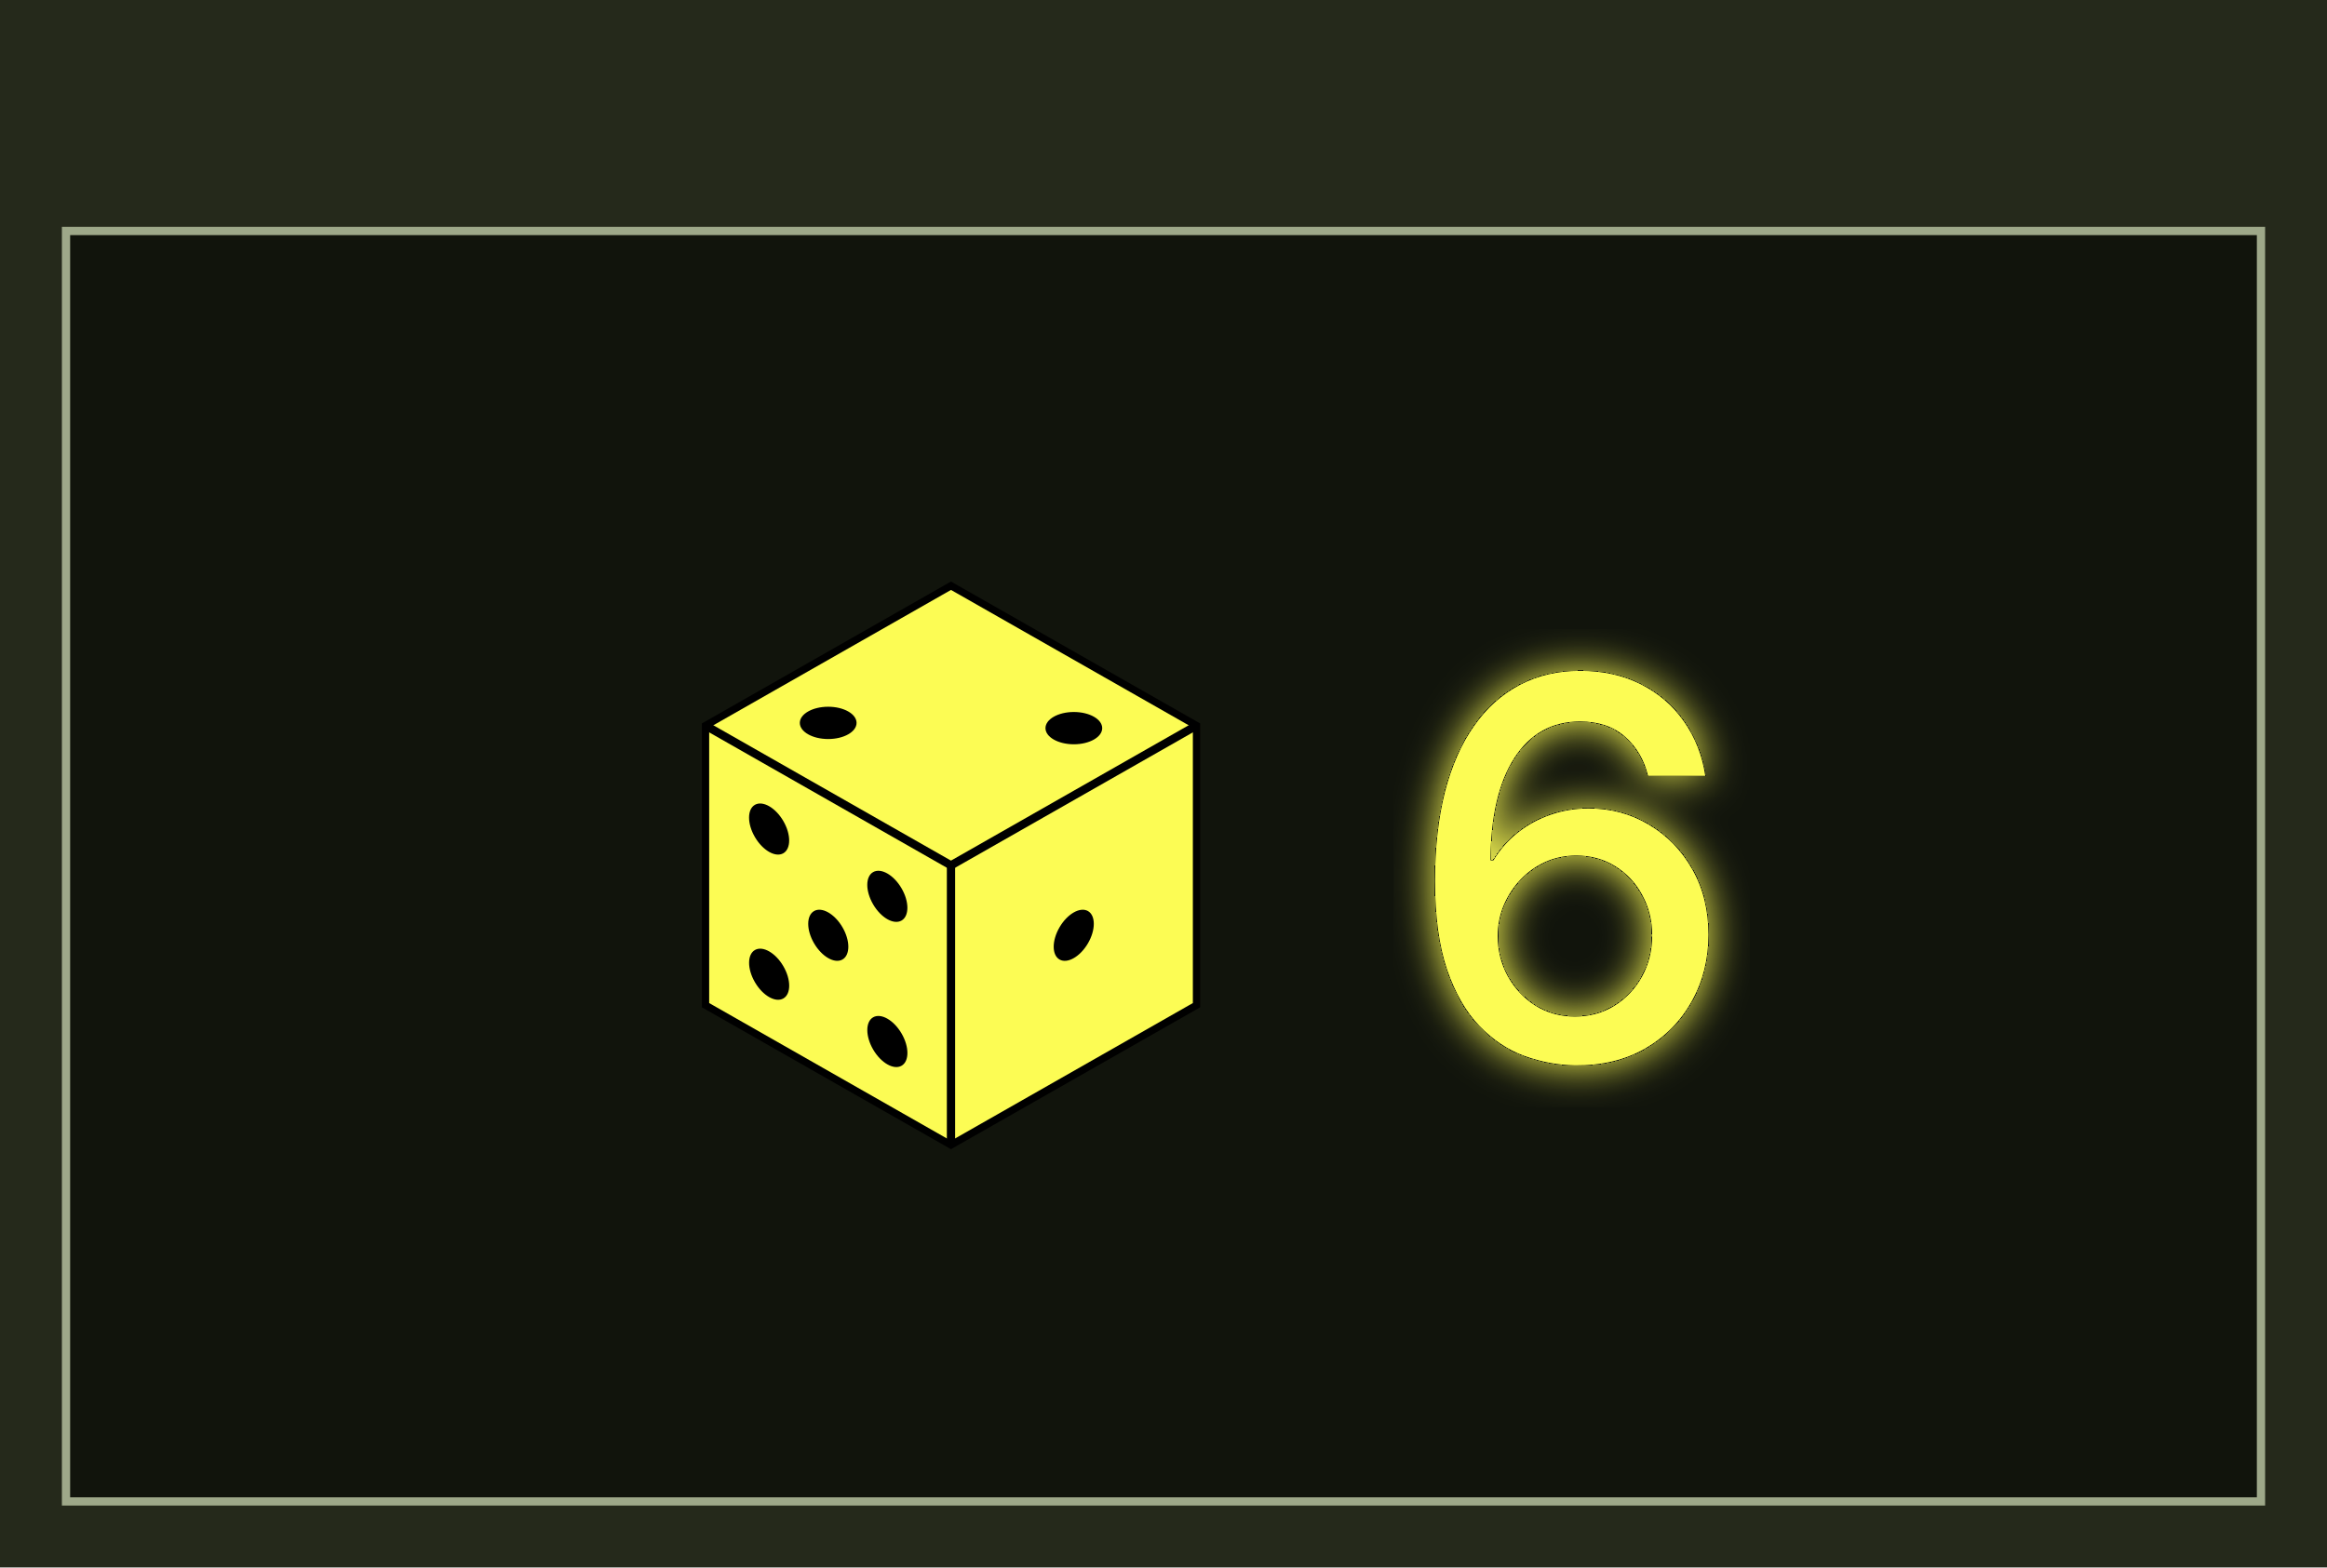
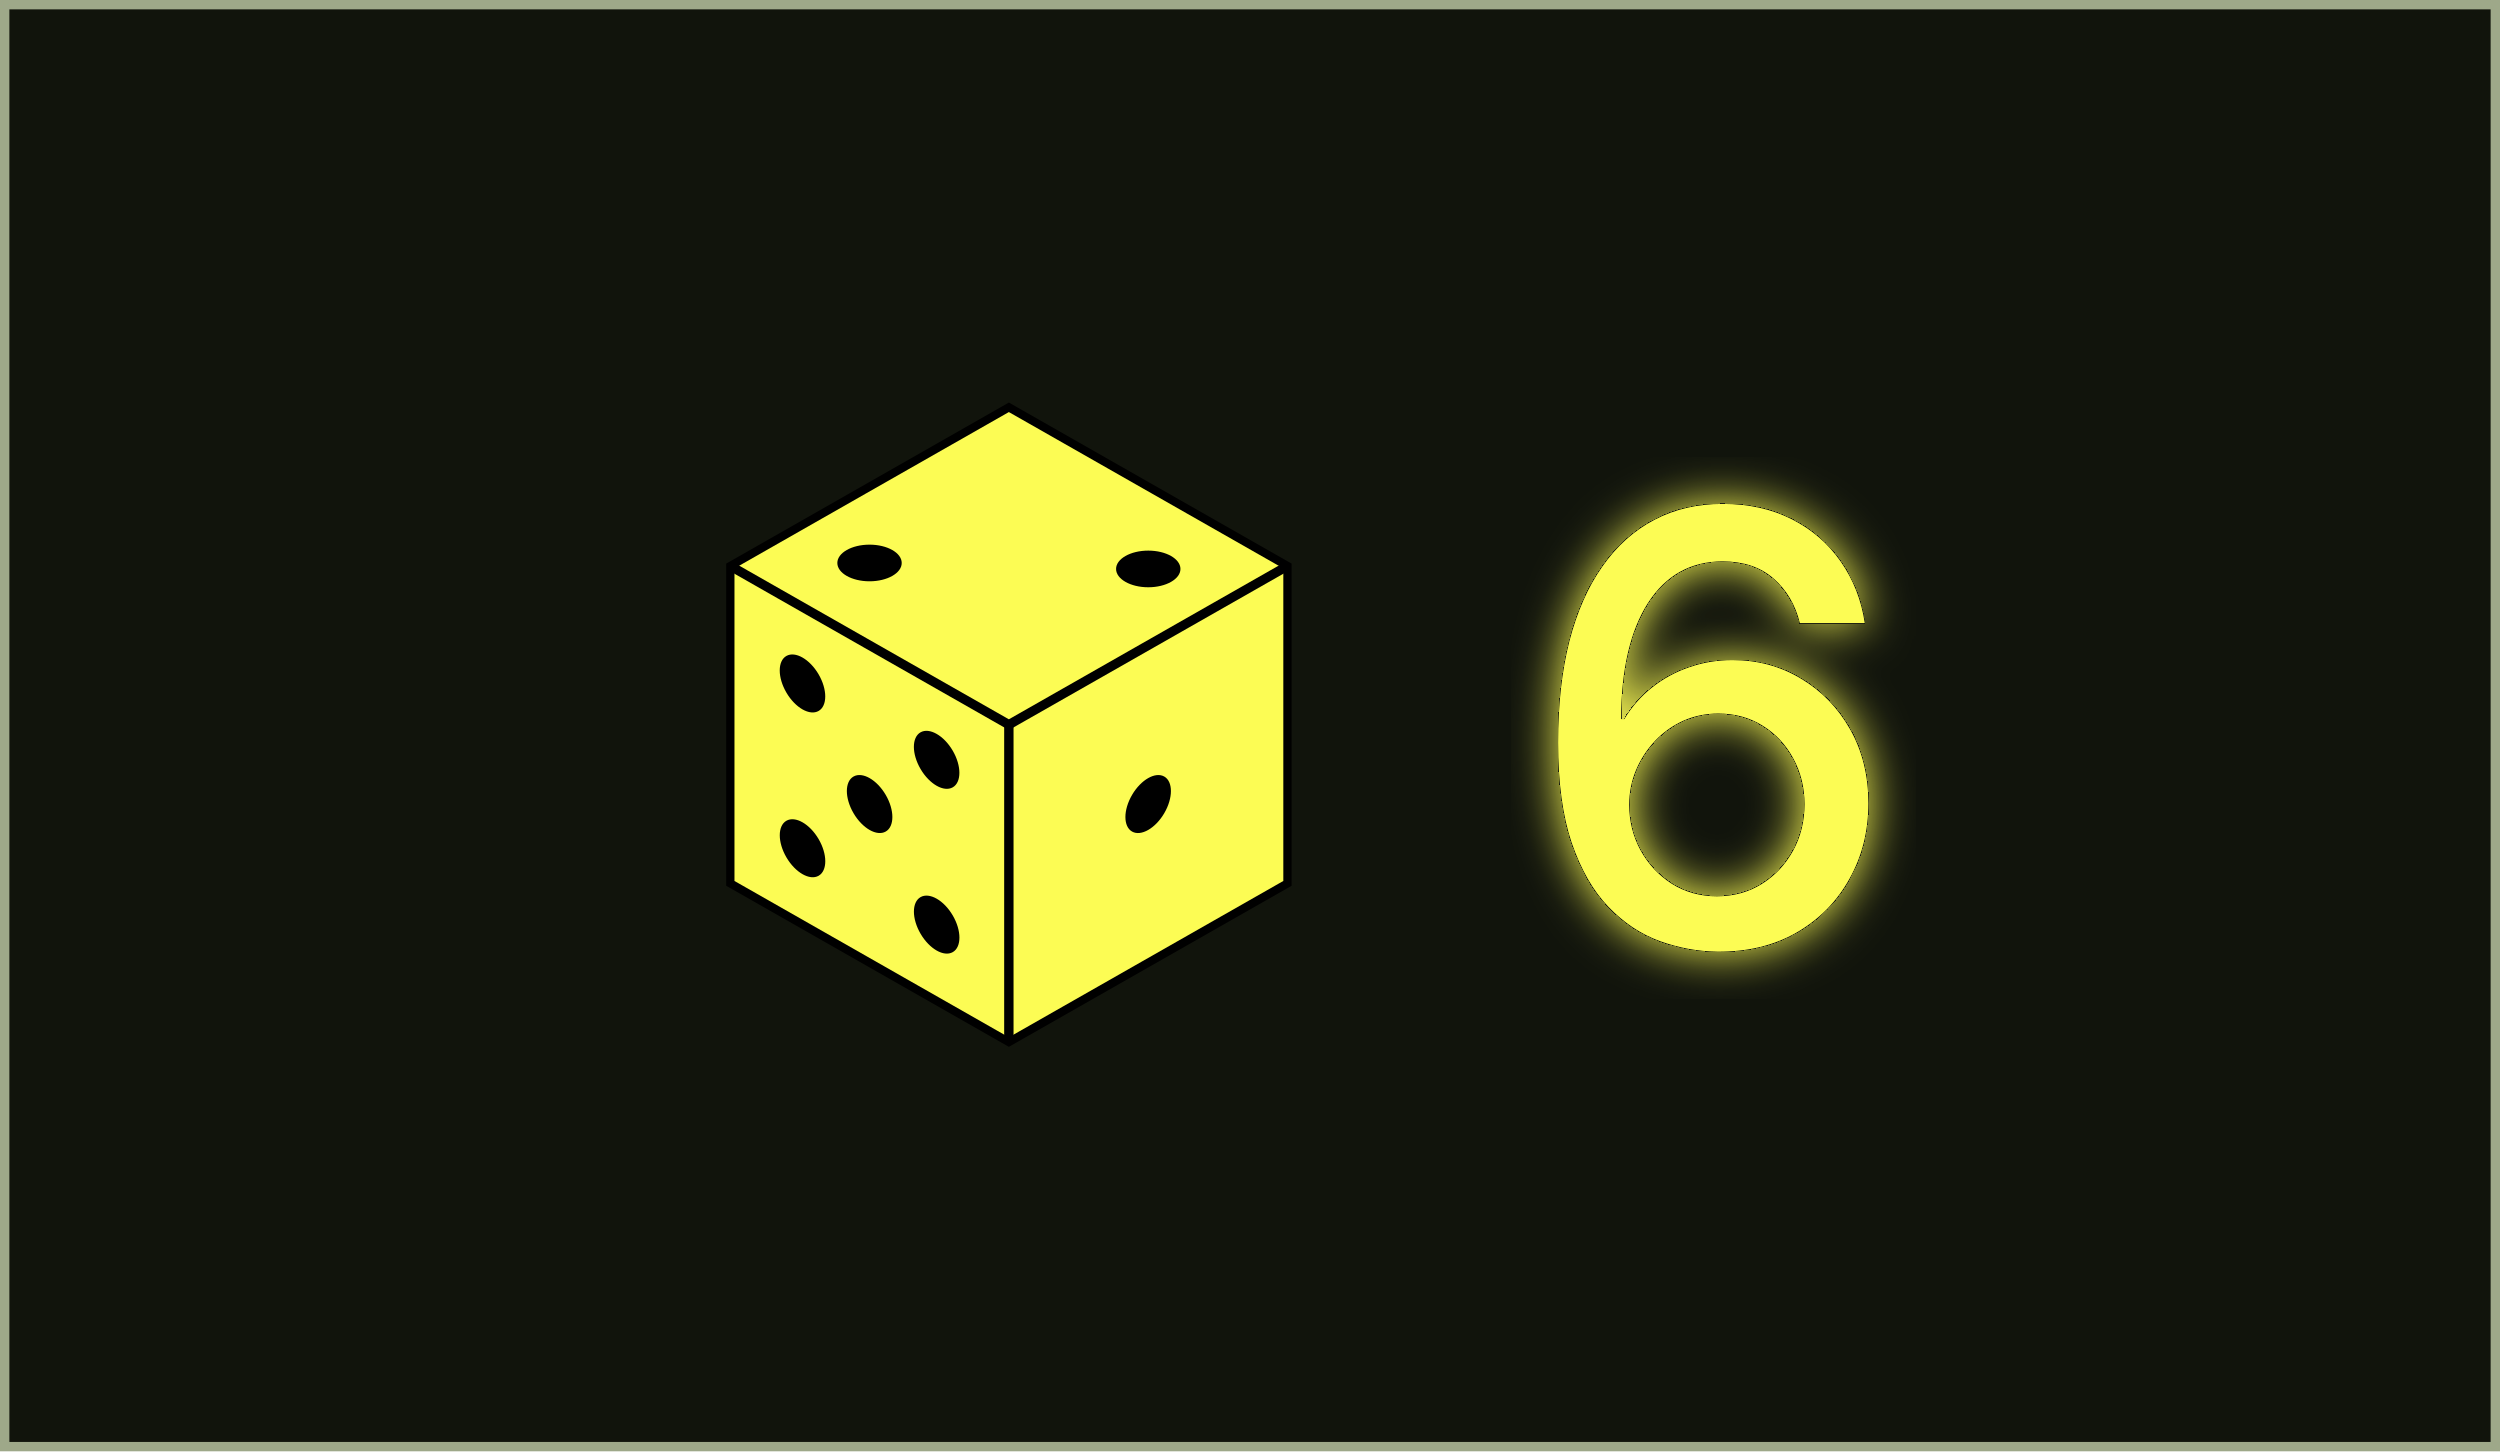
- <svg xmlns="http://www.w3.org/2000/svg" width="564" height="380" viewBox="0 0 564 380" fill="none">
-   <rect width="564" height="380" fill="#25291B" />
-   <path d="M16 56H548V364H16V56Z" fill="#11140C" />
-   <path d="M16 56V55H15V56H16ZM548 56H549V55H548V56ZM548 364V365H549V364H548ZM16 364H15V365H16V364ZM16 57H548V55H16V57ZM547 56V364H549V56H547ZM548 363H16V365H548V363ZM17 364V56H15V364H17Z" fill="#9EA889" />
-   <path d="M230.492 142L171 175.896V243.689L230.492 277.586L290 243.689V175.896L230.492 142Z" fill="#FCFC54" stroke="black" stroke-width="1.768" stroke-miterlimit="10" />
-   <path d="M171 175.896L230.492 209.793L290 175.896" stroke="black" stroke-width="2" stroke-miterlimit="10" />
-   <path d="M230.492 209.793V277.586" stroke="black" stroke-width="2" stroke-miterlimit="10" />
-   <path d="M189.85 206.863C191.748 205.782 191.746 202.275 189.848 199.03C187.949 195.784 184.871 194.03 182.974 195.111C181.076 196.192 181.077 199.699 182.976 202.944C184.875 206.19 187.953 207.944 189.85 206.863Z" fill="black" />
-   <path d="M218.503 223.176C220.401 222.095 220.4 218.588 218.501 215.342C216.602 212.097 213.524 210.342 211.627 211.423C209.729 212.504 209.731 216.011 211.63 219.257C213.528 222.502 216.606 224.257 218.503 223.176Z" fill="black" />
-   <path d="M204.188 232.619C206.086 231.538 206.084 228.03 204.186 224.785C202.287 221.54 199.209 219.785 197.312 220.866C195.414 221.947 195.415 225.454 197.314 228.7C199.213 231.945 202.291 233.7 204.188 232.619Z" fill="black" />
-   <path d="M189.858 242.062C191.756 240.981 191.754 237.474 189.855 234.228C187.957 230.983 184.879 229.228 182.982 230.309C181.084 231.39 181.085 234.897 182.984 238.143C184.883 241.388 187.961 243.143 189.858 242.062Z" fill="black" />
-   <path d="M218.511 258.374C220.408 257.293 220.407 253.786 218.508 250.54C216.609 247.295 213.532 245.54 211.634 246.621C209.737 247.702 209.738 251.21 211.637 254.455C213.536 257.7 216.613 259.455 218.511 258.374Z" fill="black" />
-   <path d="M263.683 228.702C265.582 225.456 265.583 221.949 263.686 220.868C261.788 219.787 258.711 221.542 256.812 224.787C254.913 228.033 254.912 231.54 256.809 232.621C258.707 233.702 261.784 231.947 263.683 228.702Z" fill="black" />
-   <path d="M200.73 179.166C204.528 179.166 207.607 177.414 207.607 175.252C207.607 173.09 204.528 171.337 200.73 171.337C196.932 171.337 193.854 173.09 193.854 175.252C193.854 177.414 196.932 179.166 200.73 179.166Z" fill="black" />
-   <path d="M260.269 180.441C264.067 180.441 267.145 178.688 267.145 176.526C267.145 174.364 264.067 172.611 260.269 172.611C256.471 172.611 253.393 174.364 253.393 176.526C253.393 178.688 256.471 180.441 260.269 180.441Z" fill="black" />
-   <g filter="url(#filter0_d_1451_6584)">
-     <path d="M381.767 258.273C377.616 258.212 373.525 257.455 369.494 256C365.494 254.545 361.858 252.121 358.585 248.727C355.313 245.333 352.691 240.773 350.722 235.045C348.782 229.318 347.812 222.167 347.812 213.591C347.812 205.47 348.616 198.258 350.222 191.955C351.858 185.652 354.206 180.333 357.267 176C360.328 171.636 364.025 168.318 368.358 166.045C372.691 163.773 377.555 162.636 382.949 162.636C388.494 162.636 393.419 163.727 397.722 165.909C402.025 168.091 405.509 171.106 408.176 174.955C410.873 178.803 412.585 183.182 413.312 188.091H399.449C398.509 184.212 396.646 181.045 393.858 178.591C391.07 176.136 387.434 174.909 382.949 174.909C376.131 174.909 370.813 177.879 366.994 183.818C363.206 189.758 361.297 198.015 361.267 208.591H361.949C363.555 205.955 365.525 203.712 367.858 201.864C370.222 199.985 372.858 198.545 375.767 197.545C378.706 196.515 381.797 196 385.04 196C390.434 196 395.313 197.318 399.676 199.955C404.07 202.561 407.57 206.167 410.176 210.773C412.782 215.379 414.085 220.652 414.085 226.591C414.085 232.53 412.737 237.909 410.04 242.727C407.373 247.545 403.616 251.364 398.767 254.182C393.919 256.97 388.252 258.333 381.767 258.273ZM381.722 246.455C385.297 246.455 388.494 245.576 391.312 243.818C394.131 242.061 396.358 239.697 397.994 236.727C399.631 233.758 400.449 230.439 400.449 226.773C400.449 223.197 399.646 219.939 398.04 217C396.464 214.061 394.282 211.727 391.494 210C388.737 208.273 385.585 207.409 382.04 207.409C379.343 207.409 376.843 207.924 374.54 208.955C372.267 209.985 370.267 211.409 368.54 213.227C366.813 215.045 365.449 217.136 364.449 219.5C363.479 221.833 362.994 224.303 362.994 226.909C362.994 230.394 363.797 233.621 365.403 236.591C367.04 239.561 369.267 241.955 372.085 243.773C374.934 245.561 378.146 246.455 381.722 246.455Z" fill="#FCFC54" />
+ <svg xmlns="http://www.w3.org/2000/svg" width="534" height="310" viewBox="0 0 534 310" fill="none">
+   <path d="M1 1H533V309H1V1Z" fill="#11140C" />
+   <path d="M1 1V0H0V1H1ZM533 1H534V0H533V1ZM533 309V310H534V309H533ZM1 309H0V310H1V309ZM1 2H533V0H1V2ZM532 1V309H534V1H532ZM533 308H1V310H533V308ZM2 309V1H0V309H2Z" fill="#9EA889" />
+   <path d="M215.492 87L156 120.896V188.689L215.492 222.586L275 188.689V120.896L215.492 87Z" fill="#FCFC54" stroke="black" stroke-width="1.768" stroke-miterlimit="10" />
+   <path d="M156 120.896L215.492 154.793L275 120.896" stroke="black" stroke-width="2" stroke-miterlimit="10" />
+   <path d="M215.492 154.793V222.586" stroke="black" stroke-width="2" stroke-miterlimit="10" />
+   <path d="M174.85 151.863C176.748 150.782 176.746 147.275 174.848 144.03C172.949 140.784 169.871 139.03 167.974 140.111C166.076 141.192 166.077 144.699 167.976 147.944C169.875 151.19 172.953 152.944 174.85 151.863Z" fill="black" />
+   <path d="M203.503 168.176C205.401 167.095 205.4 163.588 203.501 160.342C201.602 157.097 198.524 155.342 196.627 156.423C194.729 157.504 194.731 161.011 196.63 164.257C198.528 167.502 201.606 169.257 203.503 168.176Z" fill="black" />
+   <path d="M189.188 177.619C191.086 176.538 191.084 173.03 189.186 169.785C187.287 166.54 184.209 164.785 182.312 165.866C180.414 166.947 180.415 170.454 182.314 173.7C184.213 176.945 187.291 178.7 189.188 177.619Z" fill="black" />
+   <path d="M174.858 187.062C176.756 185.981 176.754 182.474 174.855 179.228C172.957 175.983 169.879 174.228 167.982 175.309C166.084 176.39 166.085 179.897 167.984 183.143C169.883 186.388 172.961 188.143 174.858 187.062Z" fill="black" />
+   <path d="M203.511 203.374C205.408 202.293 205.407 198.786 203.508 195.54C201.609 192.295 198.532 190.54 196.634 191.621C194.737 192.702 194.738 196.21 196.637 199.455C198.536 202.7 201.613 204.455 203.511 203.374Z" fill="black" />
+   <path d="M248.683 173.702C250.582 170.456 250.583 166.949 248.686 165.868C246.788 164.787 243.711 166.542 241.812 169.787C239.913 173.033 239.912 176.54 241.809 177.621C243.707 178.702 246.784 176.947 248.683 173.702Z" fill="black" />
+   <path d="M185.73 124.166C189.528 124.166 192.607 122.414 192.607 120.252C192.607 118.09 189.528 116.337 185.73 116.337C181.932 116.337 178.854 118.09 178.854 120.252C178.854 122.414 181.932 124.166 185.73 124.166Z" fill="black" />
+   <path d="M245.269 125.441C249.067 125.441 252.145 123.688 252.145 121.526C252.145 119.364 249.067 117.611 245.269 117.611C241.471 117.611 238.393 119.364 238.393 121.526C238.393 123.688 241.471 125.441 245.269 125.441Z" fill="black" />
+   <g filter="url(#filter0_d_1451_6542)">
+     <path d="M366.767 203.273C362.616 203.212 358.525 202.455 354.494 201C350.494 199.545 346.858 197.121 343.585 193.727C340.313 190.333 337.691 185.773 335.722 180.045C333.782 174.318 332.812 167.167 332.812 158.591C332.812 150.47 333.616 143.258 335.222 136.955C336.858 130.652 339.206 125.333 342.267 121C345.328 116.636 349.025 113.318 353.358 111.045C357.691 108.773 362.555 107.636 367.949 107.636C373.494 107.636 378.419 108.727 382.722 110.909C387.025 113.091 390.509 116.106 393.176 119.955C395.873 123.803 397.585 128.182 398.312 133.091H384.449C383.509 129.212 381.646 126.045 378.858 123.591C376.07 121.136 372.434 119.909 367.949 119.909C361.131 119.909 355.813 122.879 351.994 128.818C348.206 134.758 346.297 143.015 346.267 153.591H346.949C348.555 150.955 350.525 148.712 352.858 146.864C355.222 144.985 357.858 143.545 360.767 142.545C363.706 141.515 366.797 141 370.04 141C375.434 141 380.313 142.318 384.676 144.955C389.07 147.561 392.57 151.167 395.176 155.773C397.782 160.379 399.085 165.652 399.085 171.591C399.085 177.53 397.737 182.909 395.04 187.727C392.373 192.545 388.616 196.364 383.767 199.182C378.919 201.97 373.252 203.333 366.767 203.273ZM366.722 191.455C370.297 191.455 373.494 190.576 376.312 188.818C379.131 187.061 381.358 184.697 382.994 181.727C384.631 178.758 385.449 175.439 385.449 171.773C385.449 168.197 384.646 164.939 383.04 162C381.464 159.061 379.282 156.727 376.494 155C373.737 153.273 370.585 152.409 367.04 152.409C364.343 152.409 361.843 152.924 359.54 153.955C357.267 154.985 355.267 156.409 353.54 158.227C351.813 160.045 350.449 162.136 349.449 164.5C348.479 166.833 347.994 169.303 347.994 171.909C347.994 175.394 348.797 178.621 350.403 181.591C352.04 184.561 354.267 186.955 357.085 188.773C359.934 190.561 363.146 191.455 366.722 191.455Z" fill="#FCFC54" />
  </g>
  <defs>
-     <filter id="filter0_d_1451_6584" x="337.812" y="152.636" width="86.273" height="115.727" filterUnits="userSpaceOnUse" color-interpolation-filters="sRGB">
+     <filter id="filter0_d_1451_6542" x="322.812" y="97.636" width="86.273" height="115.727" filterUnits="userSpaceOnUse" color-interpolation-filters="sRGB">
      <feFlood flood-opacity="0" result="BackgroundImageFix" />
      <feColorMatrix in="SourceAlpha" type="matrix" values="0 0 0 0 0 0 0 0 0 0 0 0 0 0 0 0 0 0 127 0" result="hardAlpha" />
      <feOffset />
      <feGaussianBlur stdDeviation="5" />
      <feComposite in2="hardAlpha" operator="out" />
      <feColorMatrix type="matrix" values="0 0 0 0 0.988 0 0 0 0 0.988 0 0 0 0 0.329 0 0 0 1 0" />
-       <feBlend mode="normal" in2="BackgroundImageFix" result="effect1_dropShadow_1451_6584" />
-       <feBlend mode="normal" in="SourceGraphic" in2="effect1_dropShadow_1451_6584" result="shape" />
+       <feBlend mode="normal" in2="BackgroundImageFix" result="effect1_dropShadow_1451_6542" />
+       <feBlend mode="normal" in="SourceGraphic" in2="effect1_dropShadow_1451_6542" result="shape" />
    </filter>
  </defs>
</svg>
